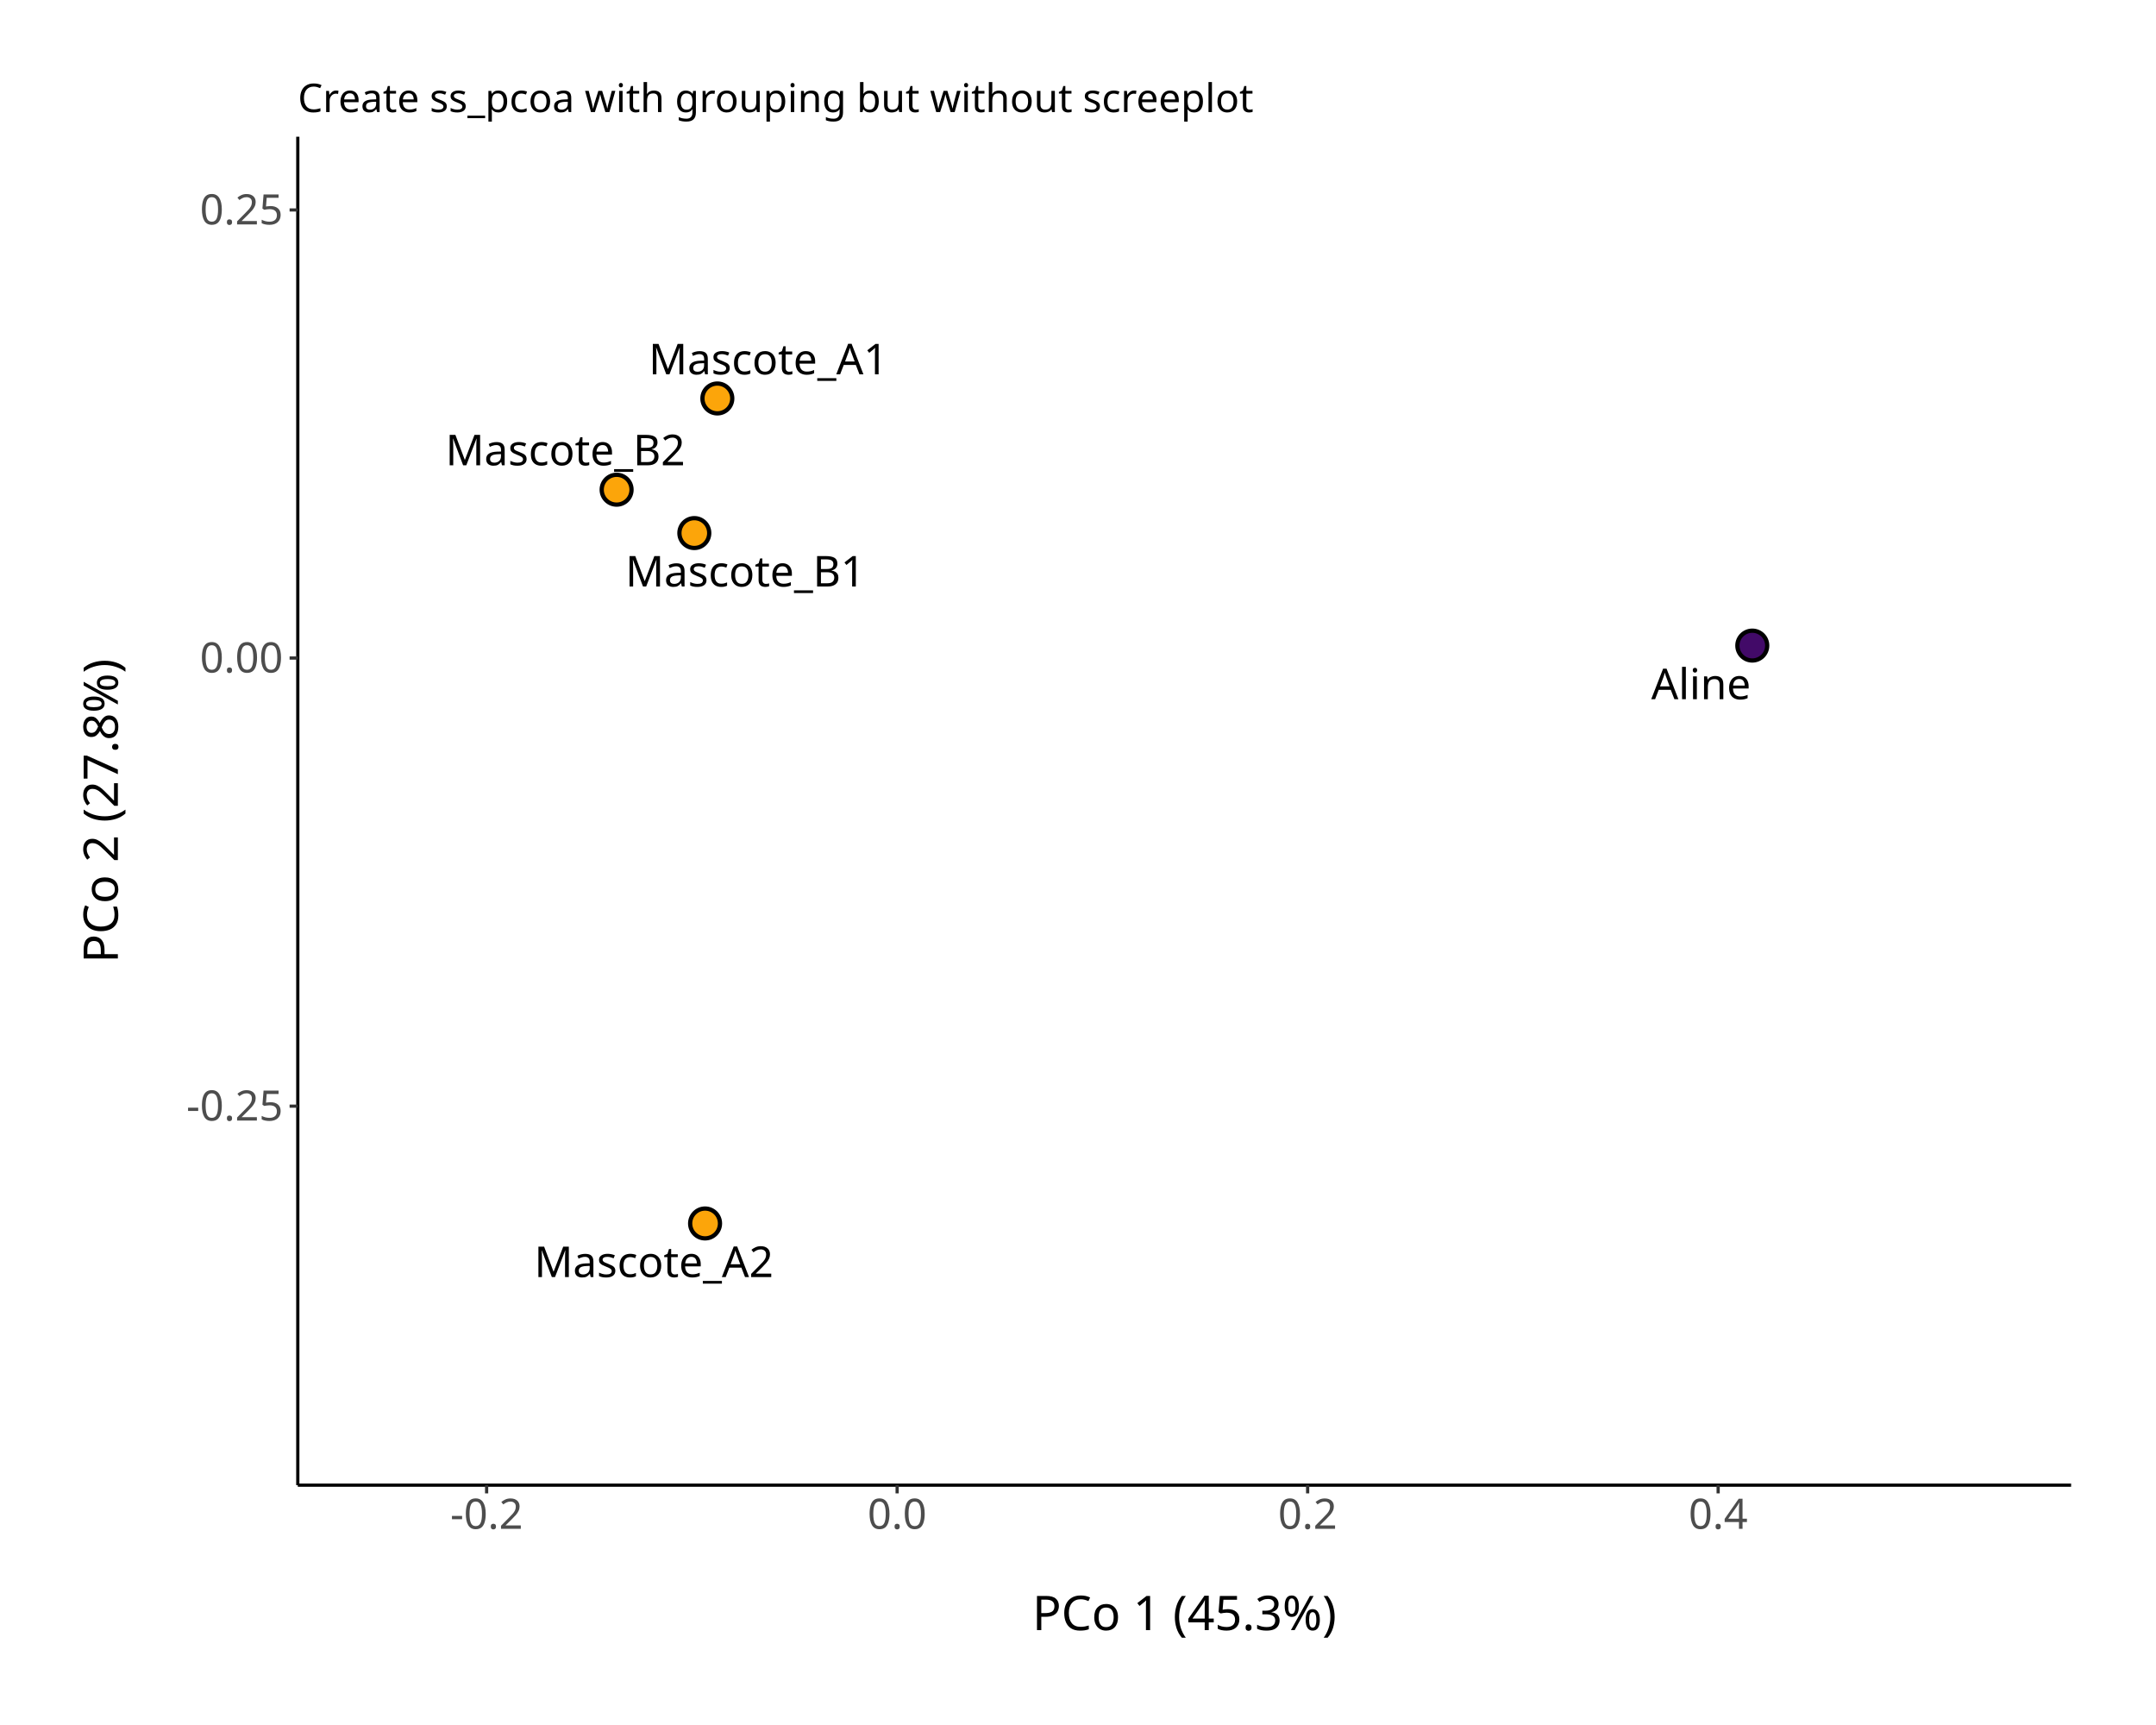
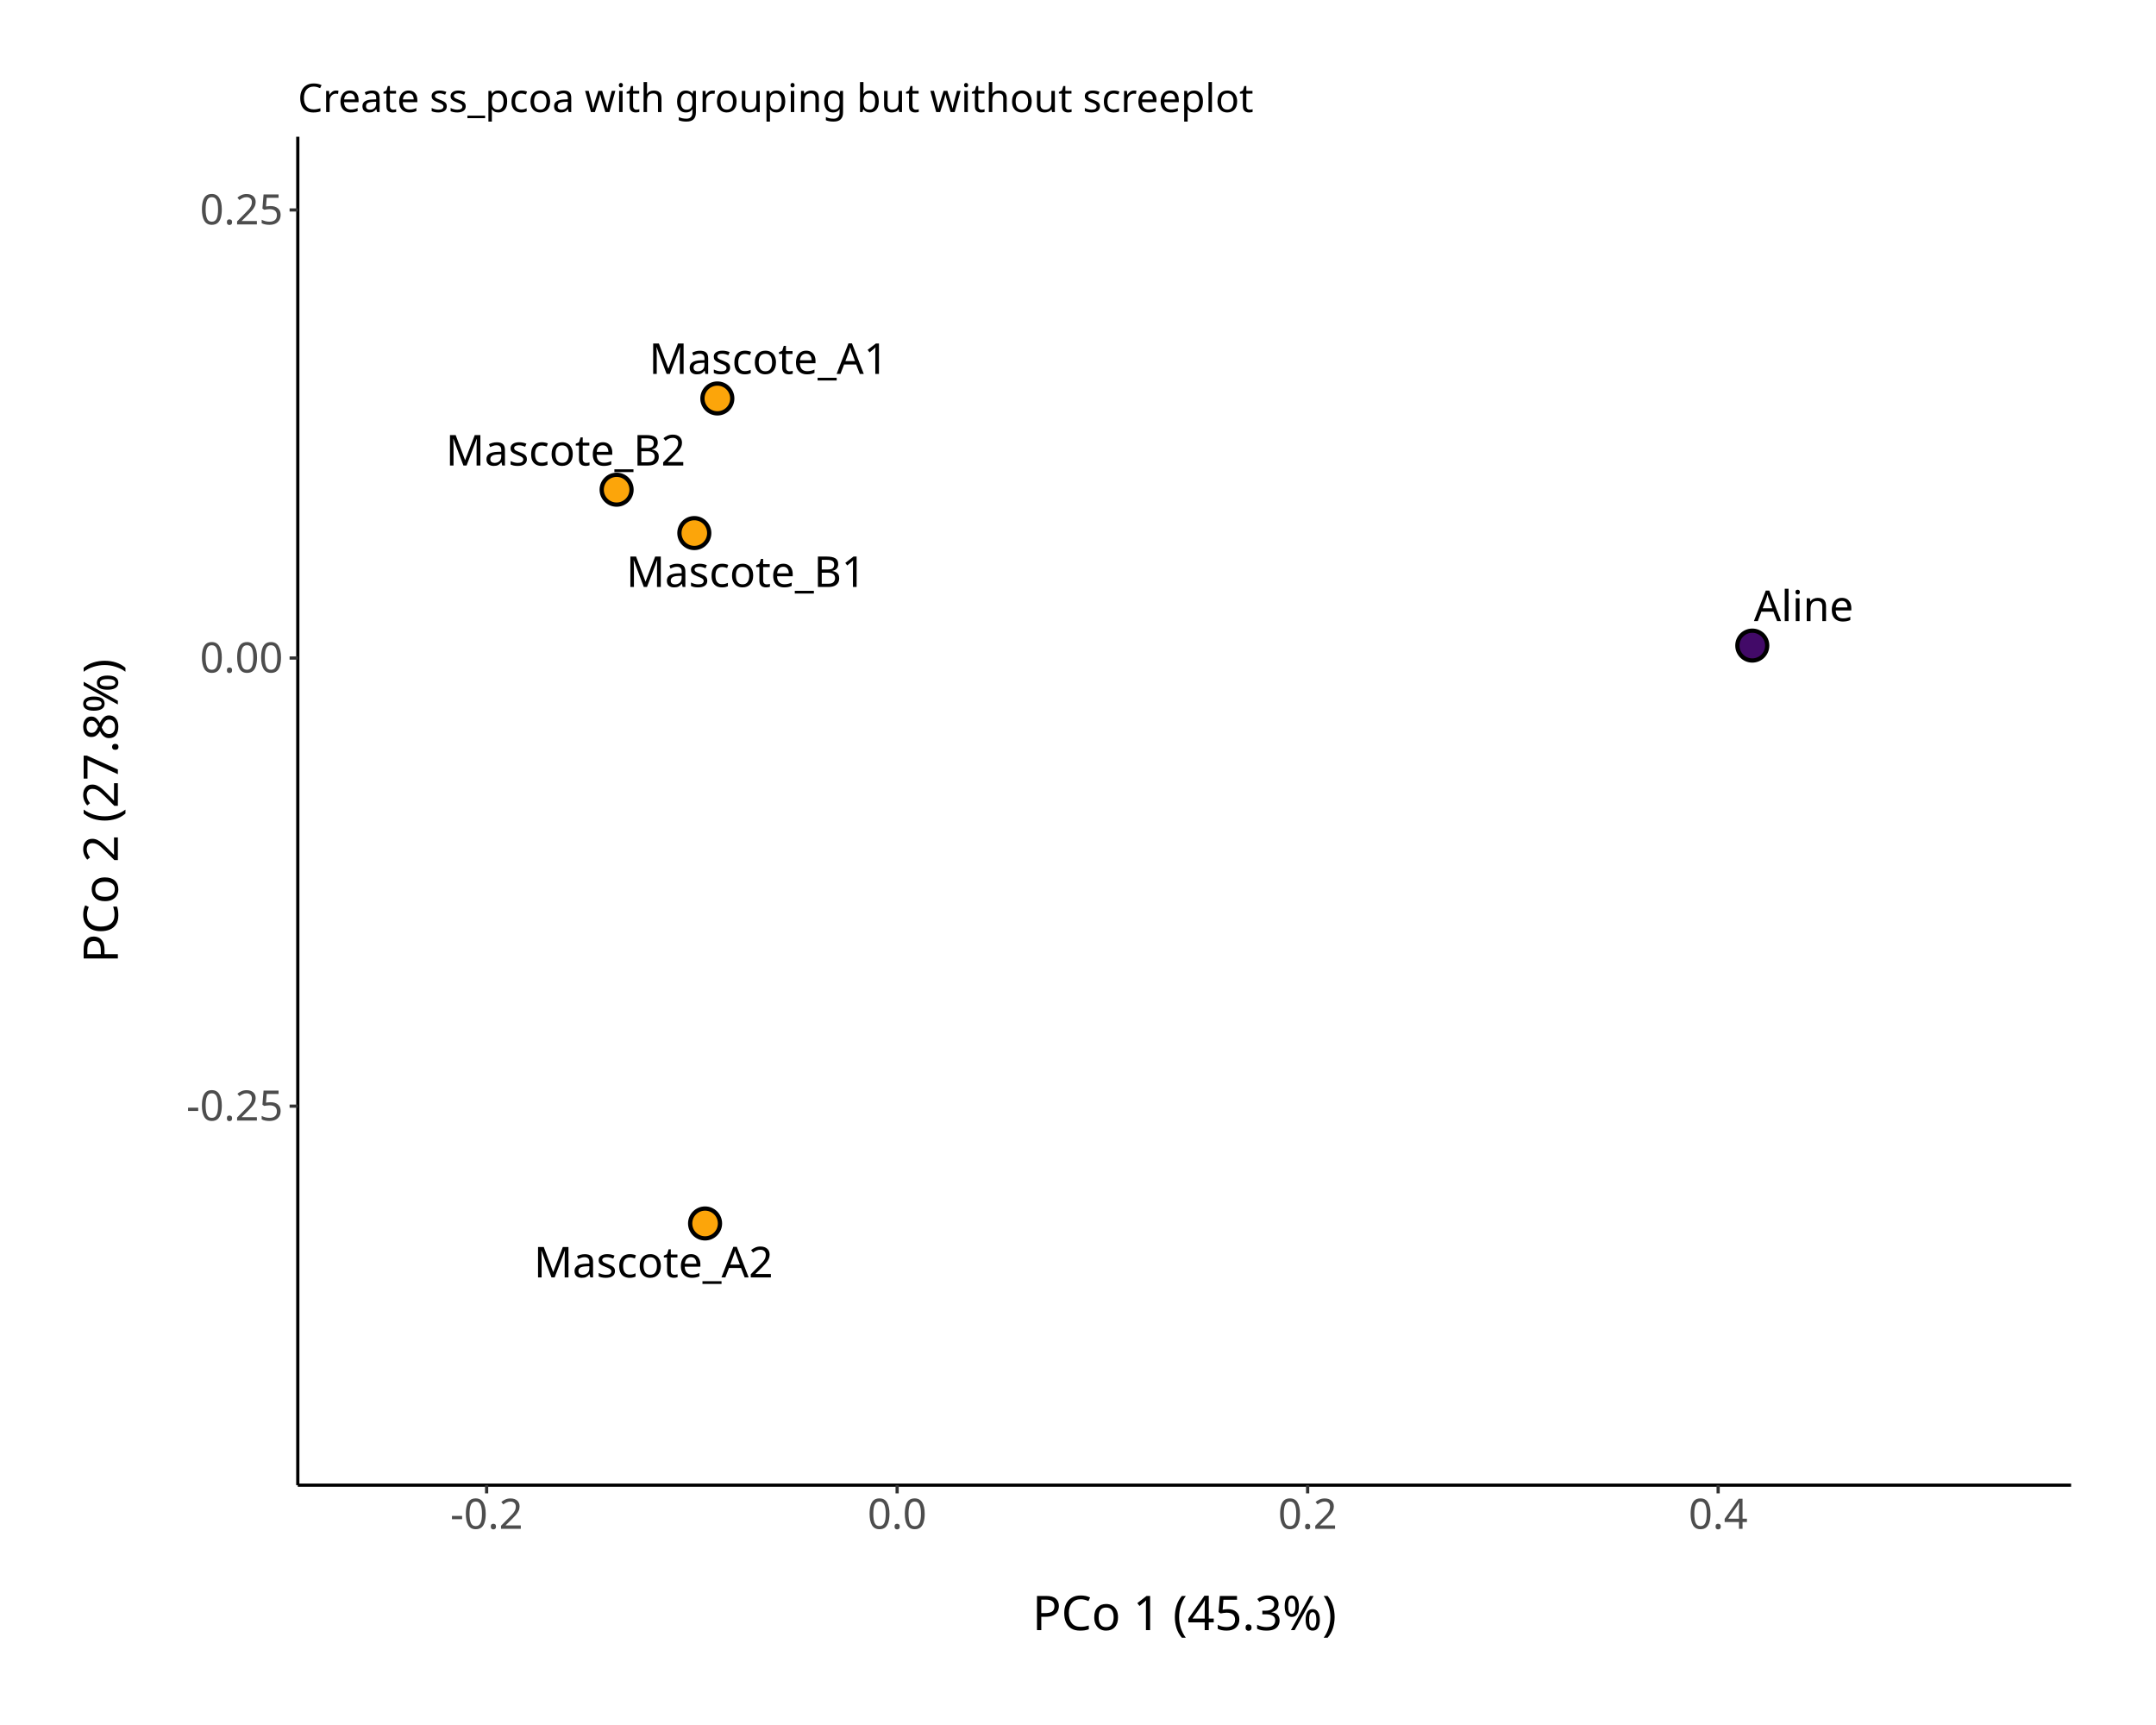
<svg xmlns="http://www.w3.org/2000/svg" class="svglite" data-engine-version="2.0" width="720.00pt" height="576.00pt" viewBox="0 0 720.00 576.00">
  <defs>
    <style type="text/css">
    .svglite line, .svglite polyline, .svglite polygon, .svglite path, .svglite rect, .svglite circle {
      fill: none;
      stroke: #000000;
      stroke-linecap: round;
      stroke-linejoin: round;
      stroke-miterlimit: 10.00;
    }
  </style>
  </defs>
  <rect width="100%" height="100%" style="stroke: none; fill: #FFFFFF;" />
  <defs>
    <clipPath id="cpMC4wMHw3MjAuMDB8MC4wMHw1NzYuMDA=">
      <rect x="0.00" y="0.00" width="720.00" height="576.00" />
    </clipPath>
  </defs>
  <g clip-path="url(#cpMC4wMHw3MjAuMDB8MC4wMHw1NzYuMDA=)">
    <rect x="0.00" y="0.00" width="720.00" height="576.00" style="stroke-width: 1.07; stroke: #FFFFFF; fill: #FFFFFF;" />
  </g>
  <defs>
    <clipPath id="cpOTkuNDV8NjkxLjY1fDQ1LjY1fDQ5NS45Mg==">
      <rect x="99.45" y="45.65" width="592.21" height="450.27" />
    </clipPath>
  </defs>
  <g clip-path="url(#cpOTkuNDV8NjkxLjY1fDQ1LjY1fDQ5NS45Mg==)">
    <rect x="99.45" y="45.65" width="592.21" height="450.27" style="stroke-width: 1.07; stroke: none; fill: #FFFFFF;" />
    <circle cx="585.18" cy="215.57" r="4.98" style="stroke-width: 1.42; fill: #420A68;" />
    <circle cx="239.56" cy="133.05" r="4.98" style="stroke-width: 1.42; fill: #FCA50A;" />
    <circle cx="235.46" cy="408.53" r="4.98" style="stroke-width: 1.42; fill: #FCA50A;" />
    <circle cx="231.87" cy="178.00" r="4.98" style="stroke-width: 1.42; fill: #FCA50A;" />
    <circle cx="205.92" cy="163.52" r="4.98" style="stroke-width: 1.42; fill: #FCA50A;" />
-     <line x1="577.70" y1="221.89" x2="584.29" y2="216.32" style="stroke-width: 1.07; stroke: none;" />
-     <line x1="246.96" y1="126.80" x2="240.45" y2="132.30" style="stroke-width: 1.07; stroke: none;" />
-     <line x1="228.00" y1="414.83" x2="234.58" y2="409.28" style="stroke-width: 1.07; stroke: none;" />
-     <line x1="239.27" y1="184.25" x2="232.76" y2="178.75" style="stroke-width: 1.07; stroke: none;" />
-     <line x1="198.42" y1="157.17" x2="205.03" y2="162.77" style="stroke-width: 1.07; stroke: none;" />
-     <text x="568.06" y="233.48" text-anchor="middle" style="font-size: 14.23px; font-family: sans;" textLength="31.63px" lengthAdjust="spacingAndGlyphs">Aline</text>
-     <text x="256.57" y="125.00" text-anchor="middle" style="font-size: 14.23px; font-family: sans;" textLength="79.10px" lengthAdjust="spacingAndGlyphs">Mascote_A1</text>
-     <text x="218.36" y="426.43" text-anchor="middle" style="font-size: 14.23px; font-family: sans;" textLength="79.10px" lengthAdjust="spacingAndGlyphs">Mascote_A2</text>
-     <text x="248.88" y="195.84" text-anchor="middle" style="font-size: 14.23px; font-family: sans;" textLength="79.10px" lengthAdjust="spacingAndGlyphs">Mascote_B1</text>
-     <text x="188.81" y="155.37" text-anchor="middle" style="font-size: 14.23px; font-family: sans;" textLength="79.10px" lengthAdjust="spacingAndGlyphs">Mascote_B2</text>
+     <line x1="592.72" y1="209.20" x2="586.07" y2="214.82" style="stroke-width: 1.07; stroke: none;" />
+     <line x1="247.10" y1="126.66" x2="240.45" y2="132.30" style="stroke-width: 1.07; stroke: none;" />
+     <line x1="227.87" y1="414.95" x2="234.58" y2="409.28" style="stroke-width: 1.07; stroke: none;" />
+     <line x1="239.45" y1="184.41" x2="232.75" y2="178.75" style="stroke-width: 1.07; stroke: none;" />
+     <line x1="198.49" y1="157.24" x2="205.03" y2="162.77" style="stroke-width: 1.07; stroke: none;" />
+     <text x="602.35" y="207.40" text-anchor="middle" style="font-size: 14.23px; font-family: sans;" textLength="31.63px" lengthAdjust="spacingAndGlyphs">Aline</text>
+     <text x="256.69" y="124.86" text-anchor="middle" style="font-size: 14.23px; font-family: sans;" textLength="79.10px" lengthAdjust="spacingAndGlyphs">Mascote_A1</text>
+     <text x="218.24" y="426.54" text-anchor="middle" style="font-size: 14.23px; font-family: sans;" textLength="79.10px" lengthAdjust="spacingAndGlyphs">Mascote_A2</text>
+     <text x="249.15" y="196.00" text-anchor="middle" style="font-size: 14.23px; font-family: sans;" textLength="79.10px" lengthAdjust="spacingAndGlyphs">Mascote_B1</text>
+     <text x="188.90" y="155.44" text-anchor="middle" style="font-size: 14.23px; font-family: sans;" textLength="79.10px" lengthAdjust="spacingAndGlyphs">Mascote_B2</text>
  </g>
  <g clip-path="url(#cpMC4wMHw3MjAuMDB8MC4wMHw1NzYuMDA=)">
    <polyline points="99.45,495.92 99.45,45.65 " style="stroke-width: 1.07; stroke-linecap: butt;" />
    <text x="94.52" y="374.17" text-anchor="end" style="font-size: 14.00px; fill: #4D4D4D; font-family: sans;" textLength="31.91px" lengthAdjust="spacingAndGlyphs">-0.25</text>
    <text x="94.52" y="224.55" text-anchor="end" style="font-size: 14.00px; fill: #4D4D4D; font-family: sans;" textLength="27.25px" lengthAdjust="spacingAndGlyphs">0.00</text>
    <text x="94.52" y="74.93" text-anchor="end" style="font-size: 14.00px; fill: #4D4D4D; font-family: sans;" textLength="27.25px" lengthAdjust="spacingAndGlyphs">0.25</text>
    <polyline points="96.71,369.36 99.45,369.36 " style="stroke-width: 1.07; stroke: #333333; stroke-linecap: butt;" />
    <polyline points="96.71,219.73 99.45,219.73 " style="stroke-width: 1.07; stroke: #333333; stroke-linecap: butt;" />
    <polyline points="96.71,70.11 99.45,70.11 " style="stroke-width: 1.07; stroke: #333333; stroke-linecap: butt;" />
    <polyline points="99.45,495.92 691.65,495.92 " style="stroke-width: 1.07; stroke-linecap: butt;" />
    <polyline points="162.51,498.66 162.51,495.92 " style="stroke-width: 1.07; stroke: #333333; stroke-linecap: butt;" />
    <polyline points="299.60,498.66 299.60,495.92 " style="stroke-width: 1.07; stroke: #333333; stroke-linecap: butt;" />
    <polyline points="436.69,498.66 436.69,495.92 " style="stroke-width: 1.07; stroke: #333333; stroke-linecap: butt;" />
    <polyline points="573.78,498.66 573.78,495.92 " style="stroke-width: 1.07; stroke: #333333; stroke-linecap: butt;" />
    <text x="162.51" y="510.49" text-anchor="middle" style="font-size: 14.00px; fill: #4D4D4D; font-family: sans;" textLength="24.12px" lengthAdjust="spacingAndGlyphs">-0.2</text>
    <text x="299.60" y="510.49" text-anchor="middle" style="font-size: 14.00px; fill: #4D4D4D; font-family: sans;" textLength="19.46px" lengthAdjust="spacingAndGlyphs">0.0</text>
    <text x="436.69" y="510.49" text-anchor="middle" style="font-size: 14.00px; fill: #4D4D4D; font-family: sans;" textLength="19.46px" lengthAdjust="spacingAndGlyphs">0.2</text>
    <text x="573.78" y="510.49" text-anchor="middle" style="font-size: 14.00px; fill: #4D4D4D; font-family: sans;" textLength="19.46px" lengthAdjust="spacingAndGlyphs">0.4</text>
    <text x="395.55" y="544.33" text-anchor="middle" style="font-size: 16.00px; font-family: sans;" textLength="104.95px" lengthAdjust="spacingAndGlyphs">PCo 1 (45.3%)</text>
    <text transform="translate(39.36,270.79) rotate(-90)" text-anchor="middle" style="font-size: 16.00px; font-family: sans;" textLength="104.95px" lengthAdjust="spacingAndGlyphs">PCo 2 (27.8%)</text>
    <text x="99.45" y="37.43" style="font-size: 13.20px; font-family: sans;" textLength="299.41px" lengthAdjust="spacingAndGlyphs">Create ss_pcoa with grouping but without screeplot</text>
  </g>
</svg>
